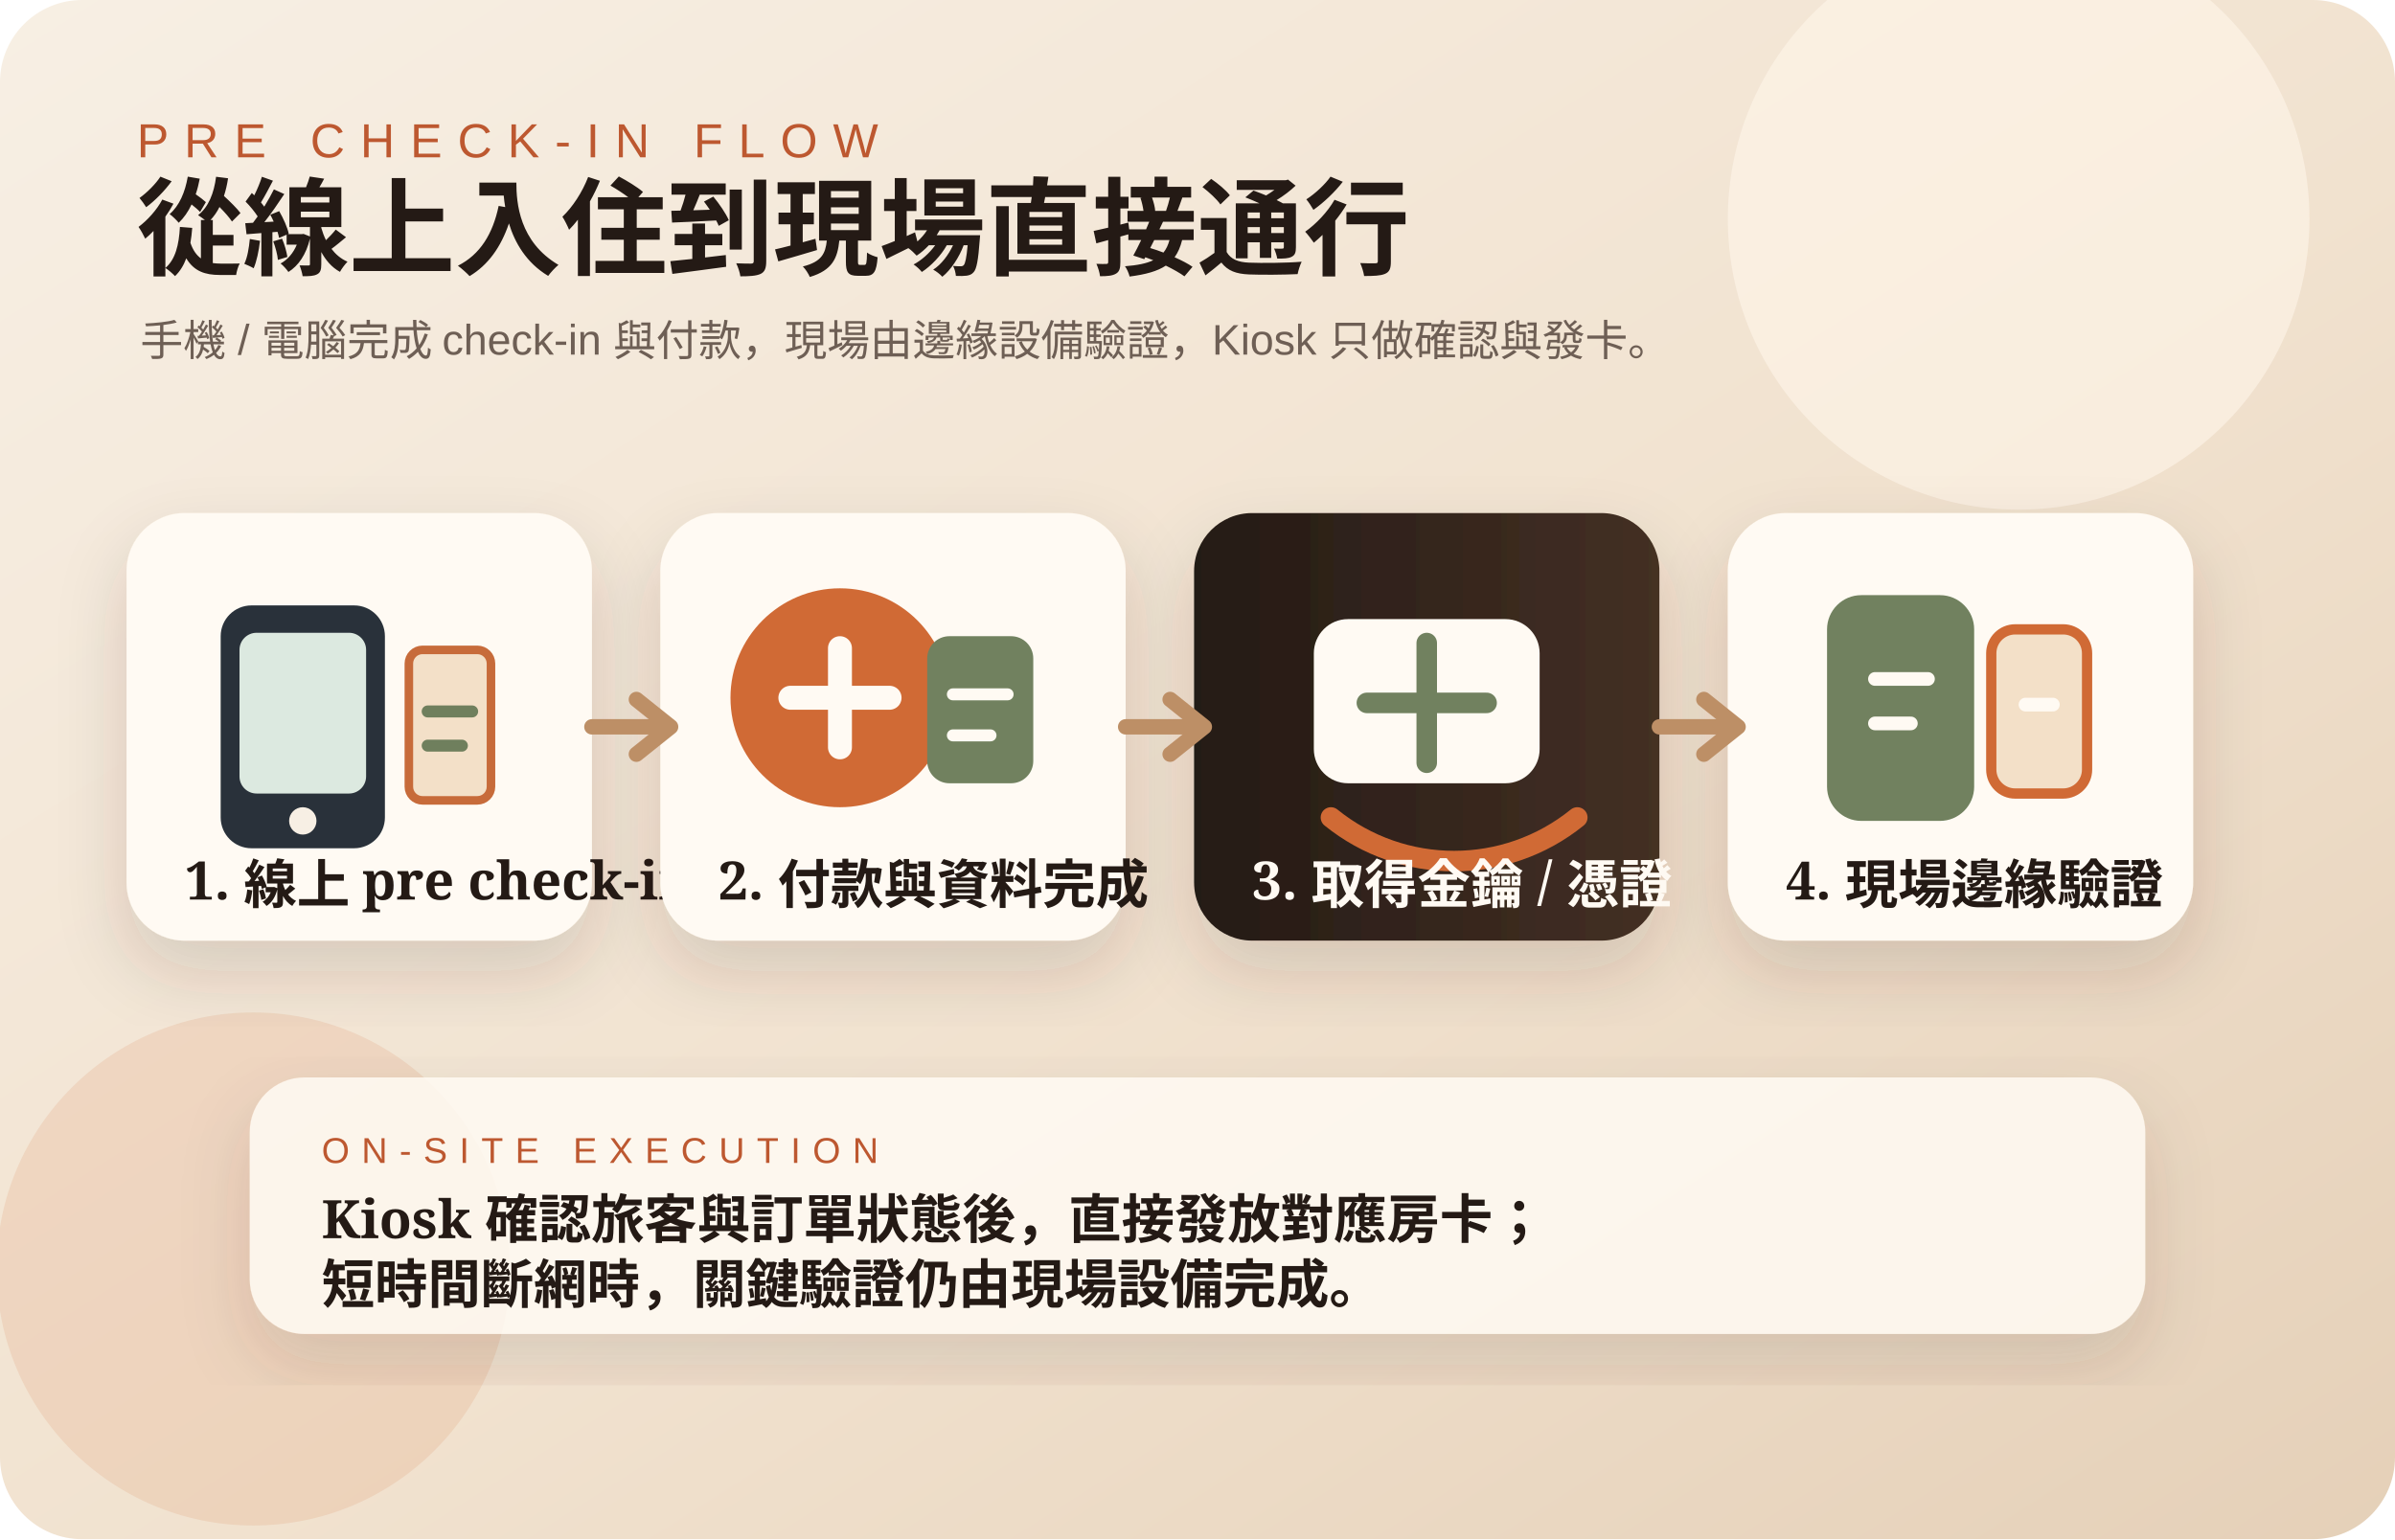
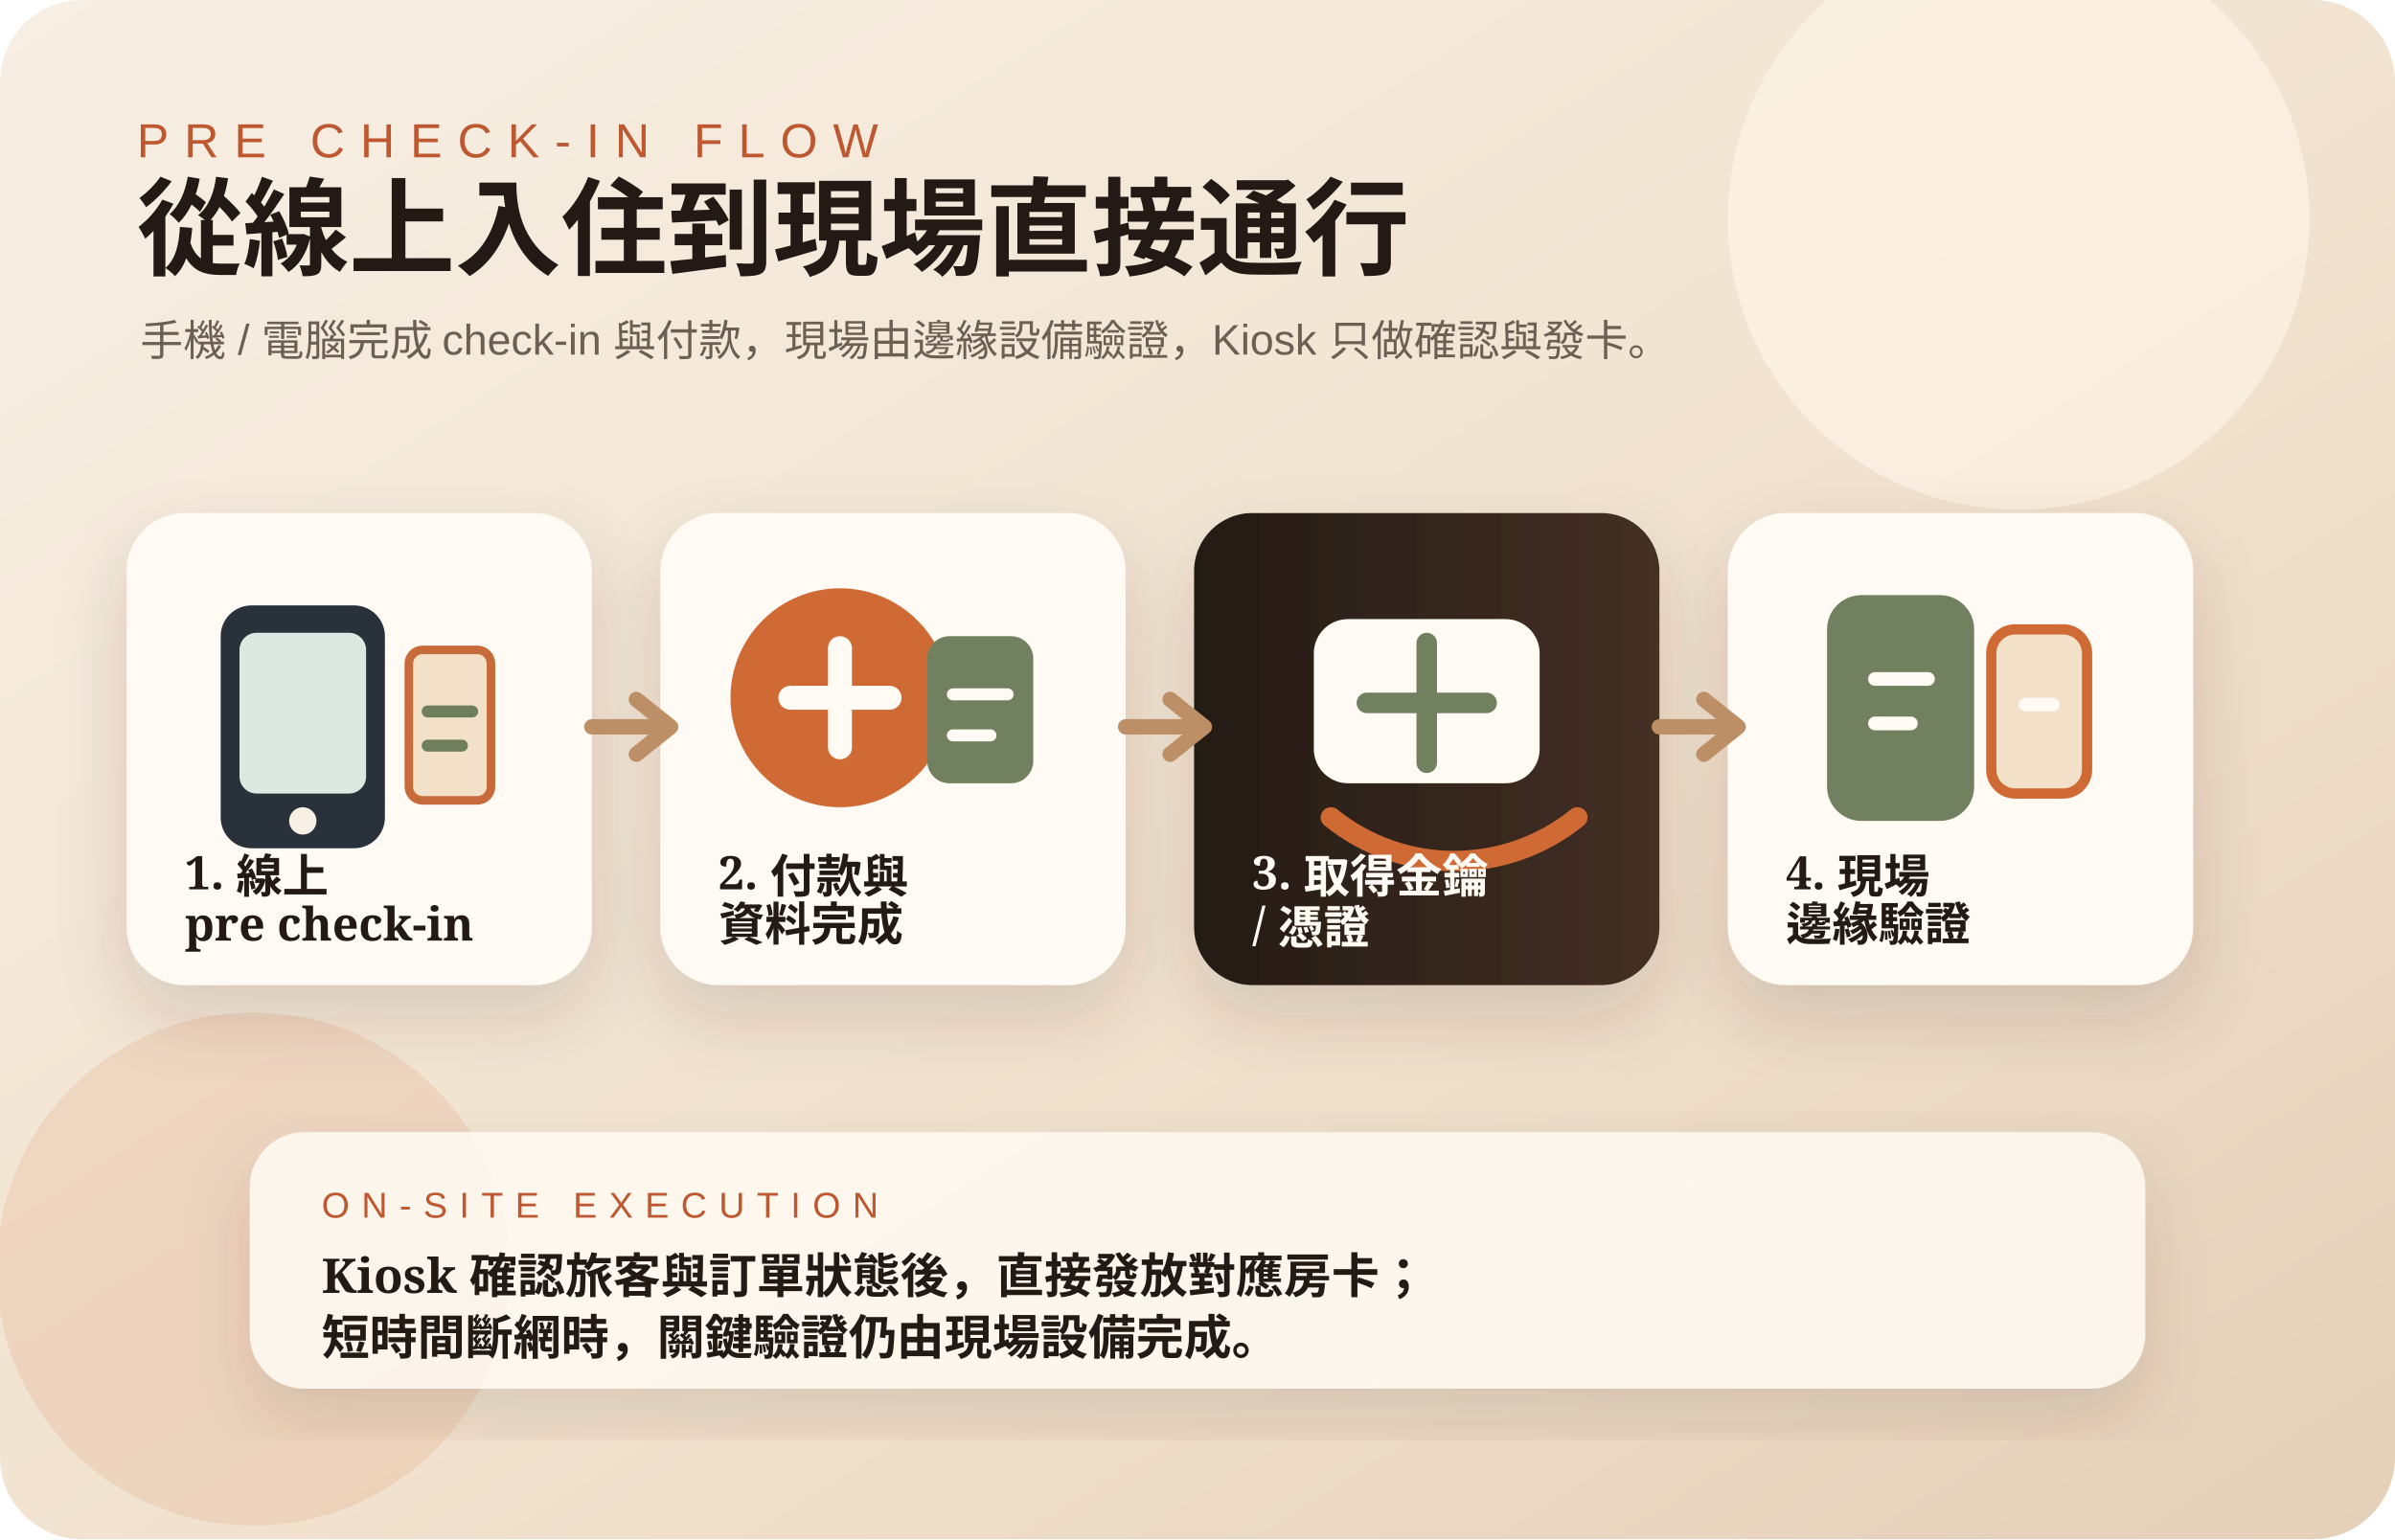
<svg xmlns="http://www.w3.org/2000/svg" viewBox="0 0 1400 900" role="img" aria-labelledby="title desc">
  <defs>
    <linearGradient id="bg" x1="0" x2="1" y1="0" y2="1">
      <stop offset="0%" stop-color="#f7efe4" />
      <stop offset="55%" stop-color="#f1e2cf" />
      <stop offset="100%" stop-color="#e5d0b8" />
    </linearGradient>
    <linearGradient id="dark" x1="0" x2="1">
      <stop offset="0%" stop-color="#241a15" />
      <stop offset="100%" stop-color="#443024" />
    </linearGradient>
    <filter id="shadow" x="-20%" y="-20%" width="140%" height="140%">
      <feDropShadow dx="0" dy="18" stdDeviation="20" flood-color="#3b2a20" flood-opacity=".16" />
    </filter>
  </defs>
  <rect width="1400" height="900" rx="48" fill="url(#bg)" />
  <circle cx="1180" cy="128" r="170" fill="#fff6eb" opacity=".58" />
  <circle cx="148" cy="742" r="150" fill="#d06a35" opacity=".13" />
  <text x="80" y="92" fill="#bd5830" font-family="Arial, sans-serif" font-size="28" letter-spacing="9">PRE CHECK-IN FLOW</text>
  <text x="80" y="156" fill="#241a15" font-family="Georgia, 'Times New Roman', serif" font-size="62" font-weight="700">從線上入住到現場直接通行</text>
  <text x="82" y="208" fill="#6e5f55" font-family="Arial, sans-serif" font-size="25">手機 / 電腦完成 check-in 與付款，現場由邊緣設備驗證，Kiosk 只做確認與發卡。</text>
  <g transform="translate(74 300)">
-     <rect x="0" y="0" width="272" height="250" rx="34" fill="#fffaf3" filter="url(#shadow)" />
+     <rect x="0" y="0" width="272" height="276" rx="34" fill="#fffaf3" filter="url(#shadow)" />
    <rect x="55" y="54" width="96" height="142" rx="18" fill="#29313a" />
    <rect x="66" y="70" width="74" height="94" rx="10" fill="#dce9e0" />
    <circle cx="103" cy="180" r="8" fill="#f7efe4" />
    <rect x="165" y="80" width="48" height="88" rx="8" fill="#f3e0c8" stroke="#c76b3a" stroke-width="5" />
    <path d="M176 116h26M176 136h20" stroke="#6f7f5d" stroke-width="7" stroke-linecap="round" />
-     <text x="34" y="226" fill="#241a15" font-family="Georgia, serif" font-size="31" font-weight="700">1. 線上 pre check-in</text>
+     <text x="34" y="220" fill="#241a15" font-family="Georgia, serif" font-size="27" font-weight="700">1. 線上</text>
+     <text x="34" y="250" fill="#241a15" font-family="Georgia, serif" font-size="27" font-weight="700">pre check-in</text>
  </g>
  <g transform="translate(386 300)">
-     <rect x="0" y="0" width="272" height="250" rx="34" fill="#fffaf3" filter="url(#shadow)" />
+     <rect x="0" y="0" width="272" height="276" rx="34" fill="#fffaf3" filter="url(#shadow)" />
    <circle cx="105" cy="108" r="64" fill="#d06a35" />
    <path d="M76 108h58M105 79v58" stroke="#fffaf3" stroke-width="14" stroke-linecap="round" />
    <rect x="156" y="72" width="62" height="86" rx="13" fill="#71815f" />
    <path d="M171 106h32M171 130h22" stroke="#fffaf3" stroke-width="7" stroke-linecap="round" />
-     <text x="34" y="226" fill="#241a15" font-family="Georgia, serif" font-size="31" font-weight="700">2. 付款與資料完成</text>
+     <text x="34" y="220" fill="#241a15" font-family="Georgia, serif" font-size="27" font-weight="700">2. 付款與</text>
+     <text x="34" y="250" fill="#241a15" font-family="Georgia, serif" font-size="27" font-weight="700">資料完成</text>
  </g>
  <g transform="translate(698 300)">
-     <rect x="0" y="0" width="272" height="250" rx="34" fill="url(#dark)" filter="url(#shadow)" />
+     <rect x="0" y="0" width="272" height="276" rx="34" fill="url(#dark)" filter="url(#shadow)" />
    <rect x="70" y="62" width="132" height="96" rx="20" fill="#fffaf3" />
    <path d="M101 111h70M136 76v70" stroke="#71815f" stroke-width="12" stroke-linecap="round" />
    <path d="M80 178c42 34 102 34 144 0" stroke="#d06a35" stroke-width="12" stroke-linecap="round" fill="none" />
-     <text x="34" y="226" fill="#fffaf3" font-family="Georgia, serif" font-size="31" font-weight="700">3. 取得金鑰 / 憑證</text>
+     <text x="34" y="220" fill="#fffaf3" font-family="Georgia, serif" font-size="27" font-weight="700">3. 取得金鑰</text>
+     <text x="34" y="250" fill="#fffaf3" font-family="Georgia, serif" font-size="27" font-weight="700">/ 憑證</text>
  </g>
  <g transform="translate(1010 300)">
-     <rect x="0" y="0" width="272" height="250" rx="34" fill="#fffaf3" filter="url(#shadow)" />
+     <rect x="0" y="0" width="272" height="276" rx="34" fill="#fffaf3" filter="url(#shadow)" />
    <rect x="58" y="48" width="86" height="132" rx="20" fill="#71815f" />
    <rect x="154" y="68" width="56" height="96" rx="14" fill="#f3e0c8" stroke="#d06a35" stroke-width="6" />
    <path d="M86 97h31M86 123h21M174 112h16" stroke="#fffaf3" stroke-width="8" stroke-linecap="round" />
-     <text x="34" y="226" fill="#241a15" font-family="Georgia, serif" font-size="31" font-weight="700">4. 現場邊緣驗證</text>
+     <text x="34" y="220" fill="#241a15" font-family="Georgia, serif" font-size="27" font-weight="700">4. 現場</text>
+     <text x="34" y="250" fill="#241a15" font-family="Georgia, serif" font-size="27" font-weight="700">邊緣驗證</text>
  </g>
  <path d="M346 425h40M658 425h40M970 425h40" stroke="#bd8f66" stroke-width="9" stroke-linecap="round" />
  <path d="M372 409l20 16-20 16M684 409l20 16-20 16M996 409l20 16-20 16" fill="none" stroke="#bd8f66" stroke-width="9" stroke-linecap="round" stroke-linejoin="round" />
-   <g transform="translate(146 630)">
+   <g transform="translate(146 662)">
    <rect x="0" y="0" width="1108" height="150" rx="32" fill="#fffaf3" opacity=".85" filter="url(#shadow)" />
    <text x="42" y="50" fill="#bd5830" font-family="Arial, sans-serif" font-size="21" letter-spacing="7">ON-SITE EXECUTION</text>
-     <text x="42" y="94" fill="#241a15" font-family="Georgia, serif" font-size="31" font-weight="700">Kiosk 確認旅客與訂單狀態後，直接發放對應房卡；</text>
-     <text x="42" y="132" fill="#241a15" font-family="Georgia, serif" font-size="31" font-weight="700">短時間斷網時，關鍵驗證仍由現場設備完成。</text>
+     <text x="42" y="94" fill="#241a15" font-family="Georgia, serif" font-size="28" font-weight="700">Kiosk 確認旅客與訂單狀態後，直接發放對應房卡；</text>
+     <text x="42" y="130" fill="#241a15" font-family="Georgia, serif" font-size="28" font-weight="700">短時間斷網時，關鍵驗證仍由現場設備完成。</text>
  </g>
</svg>
